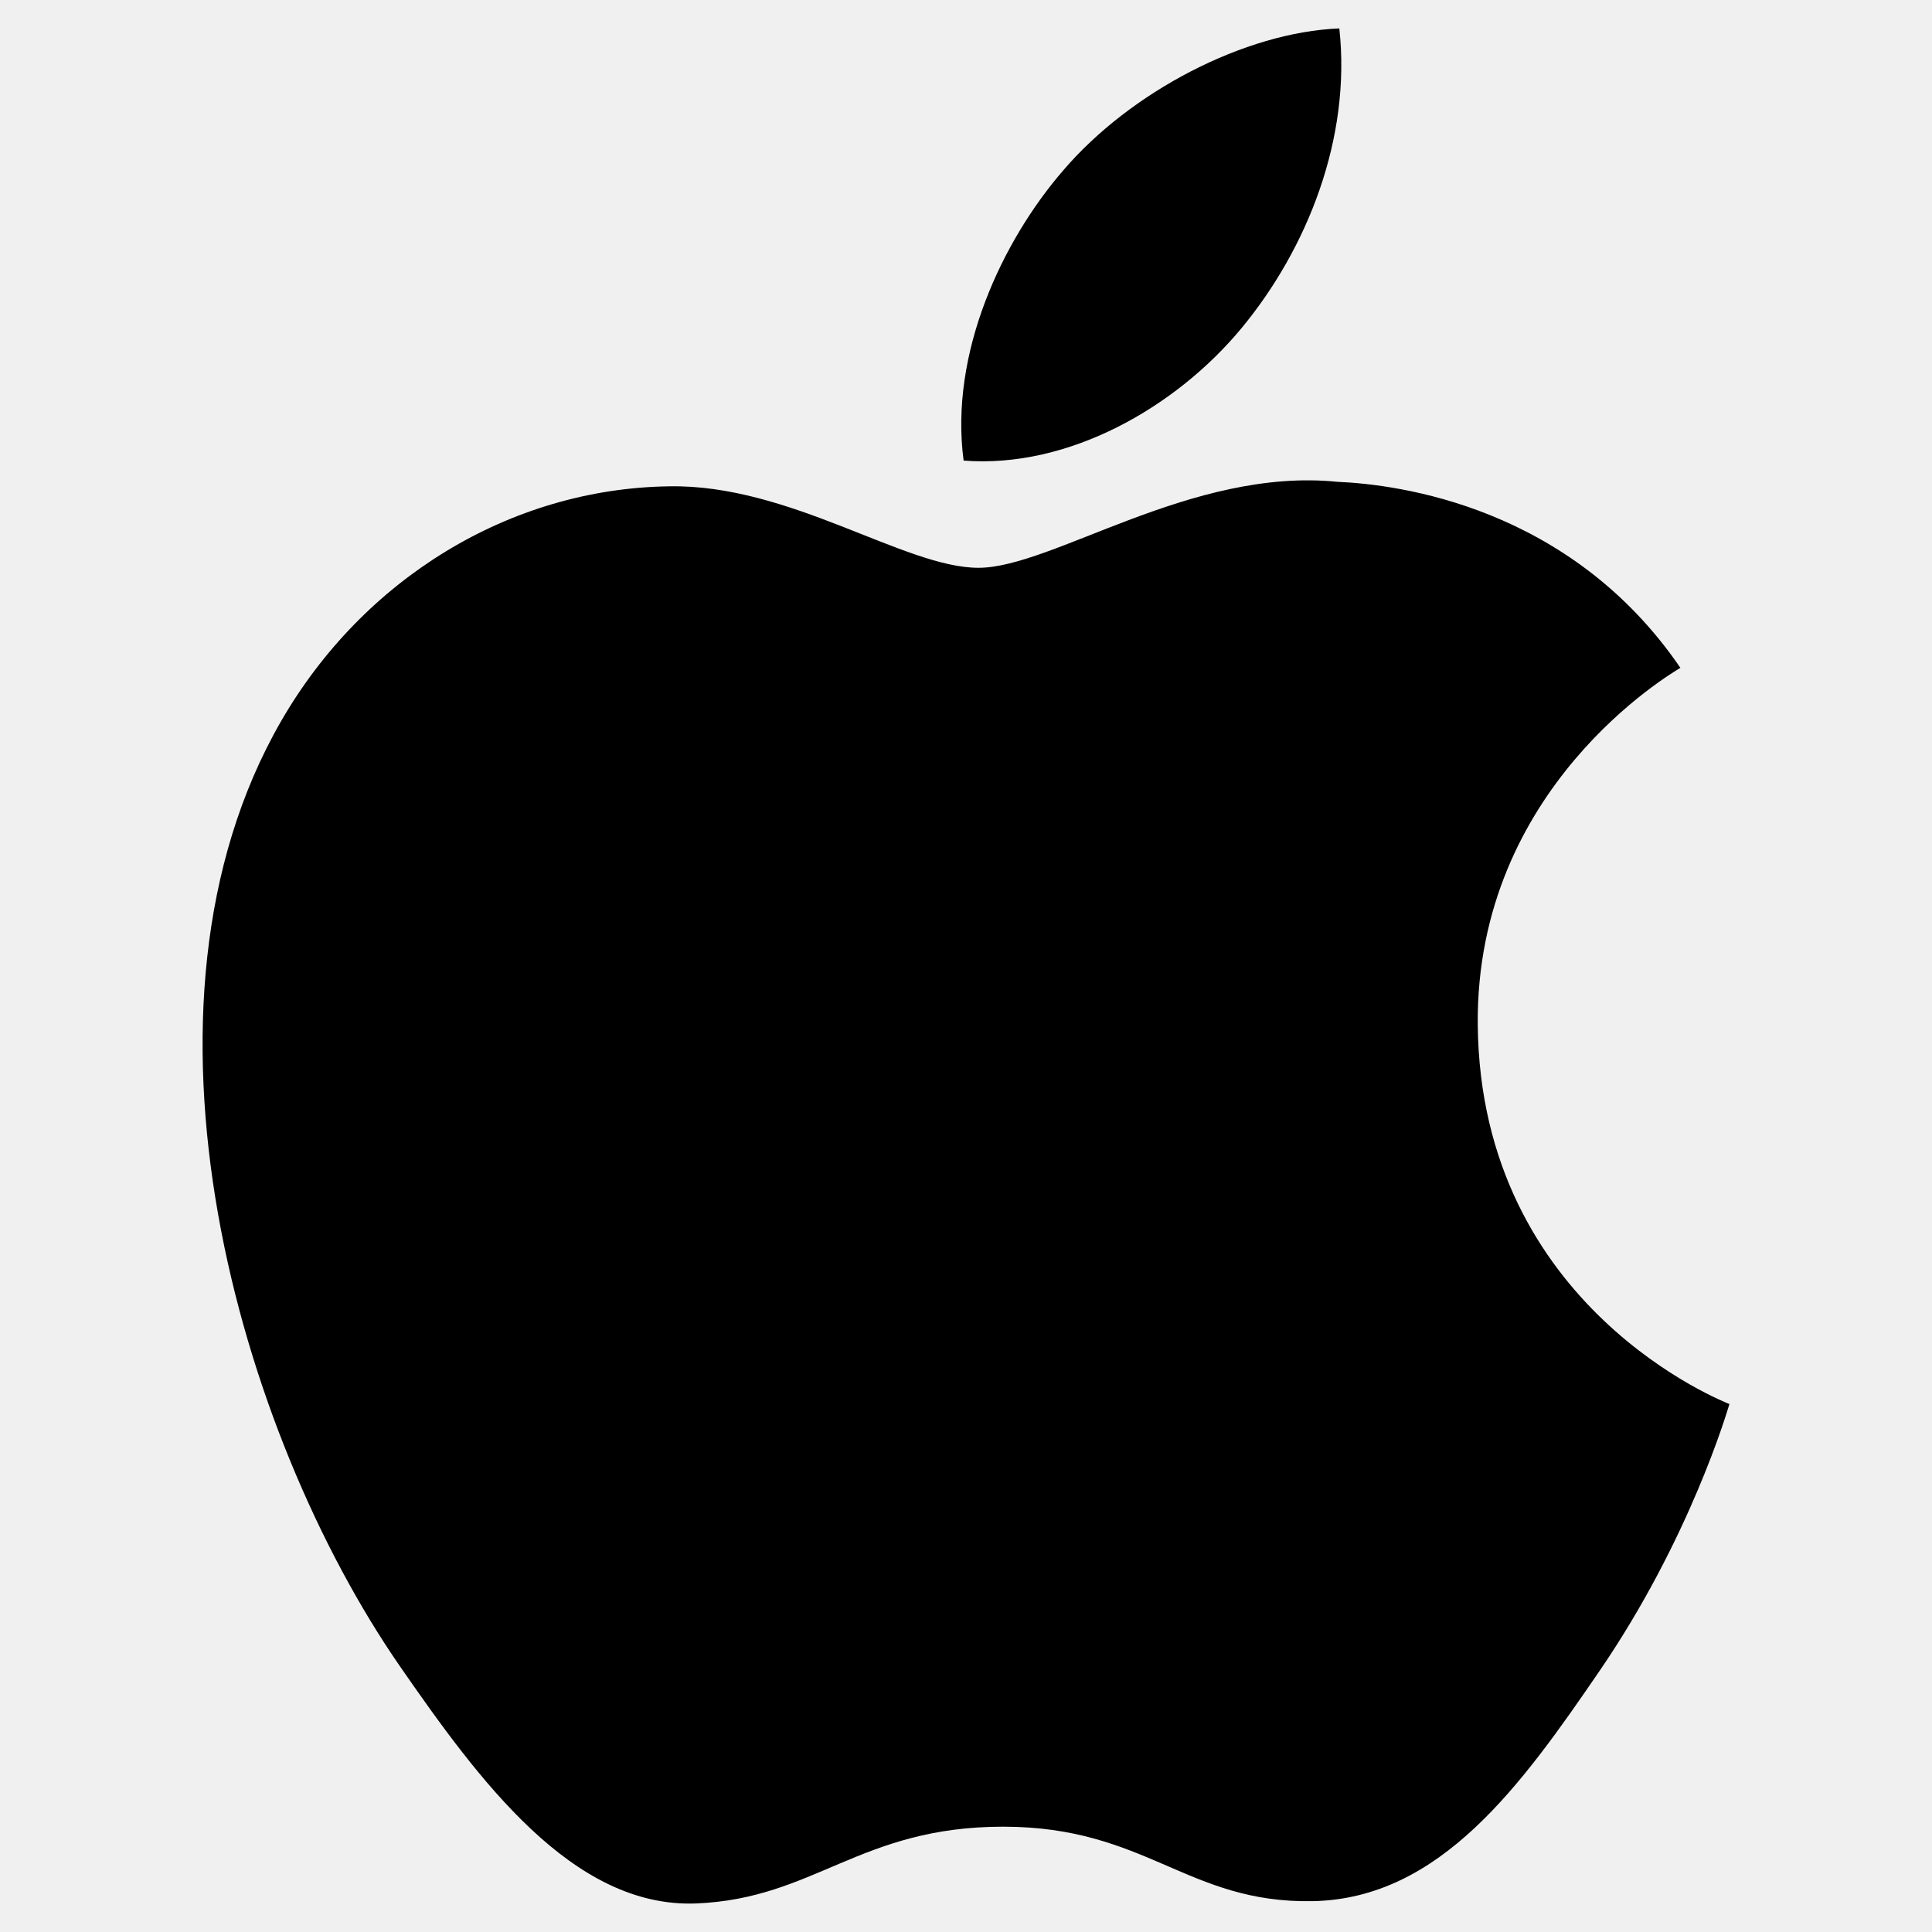
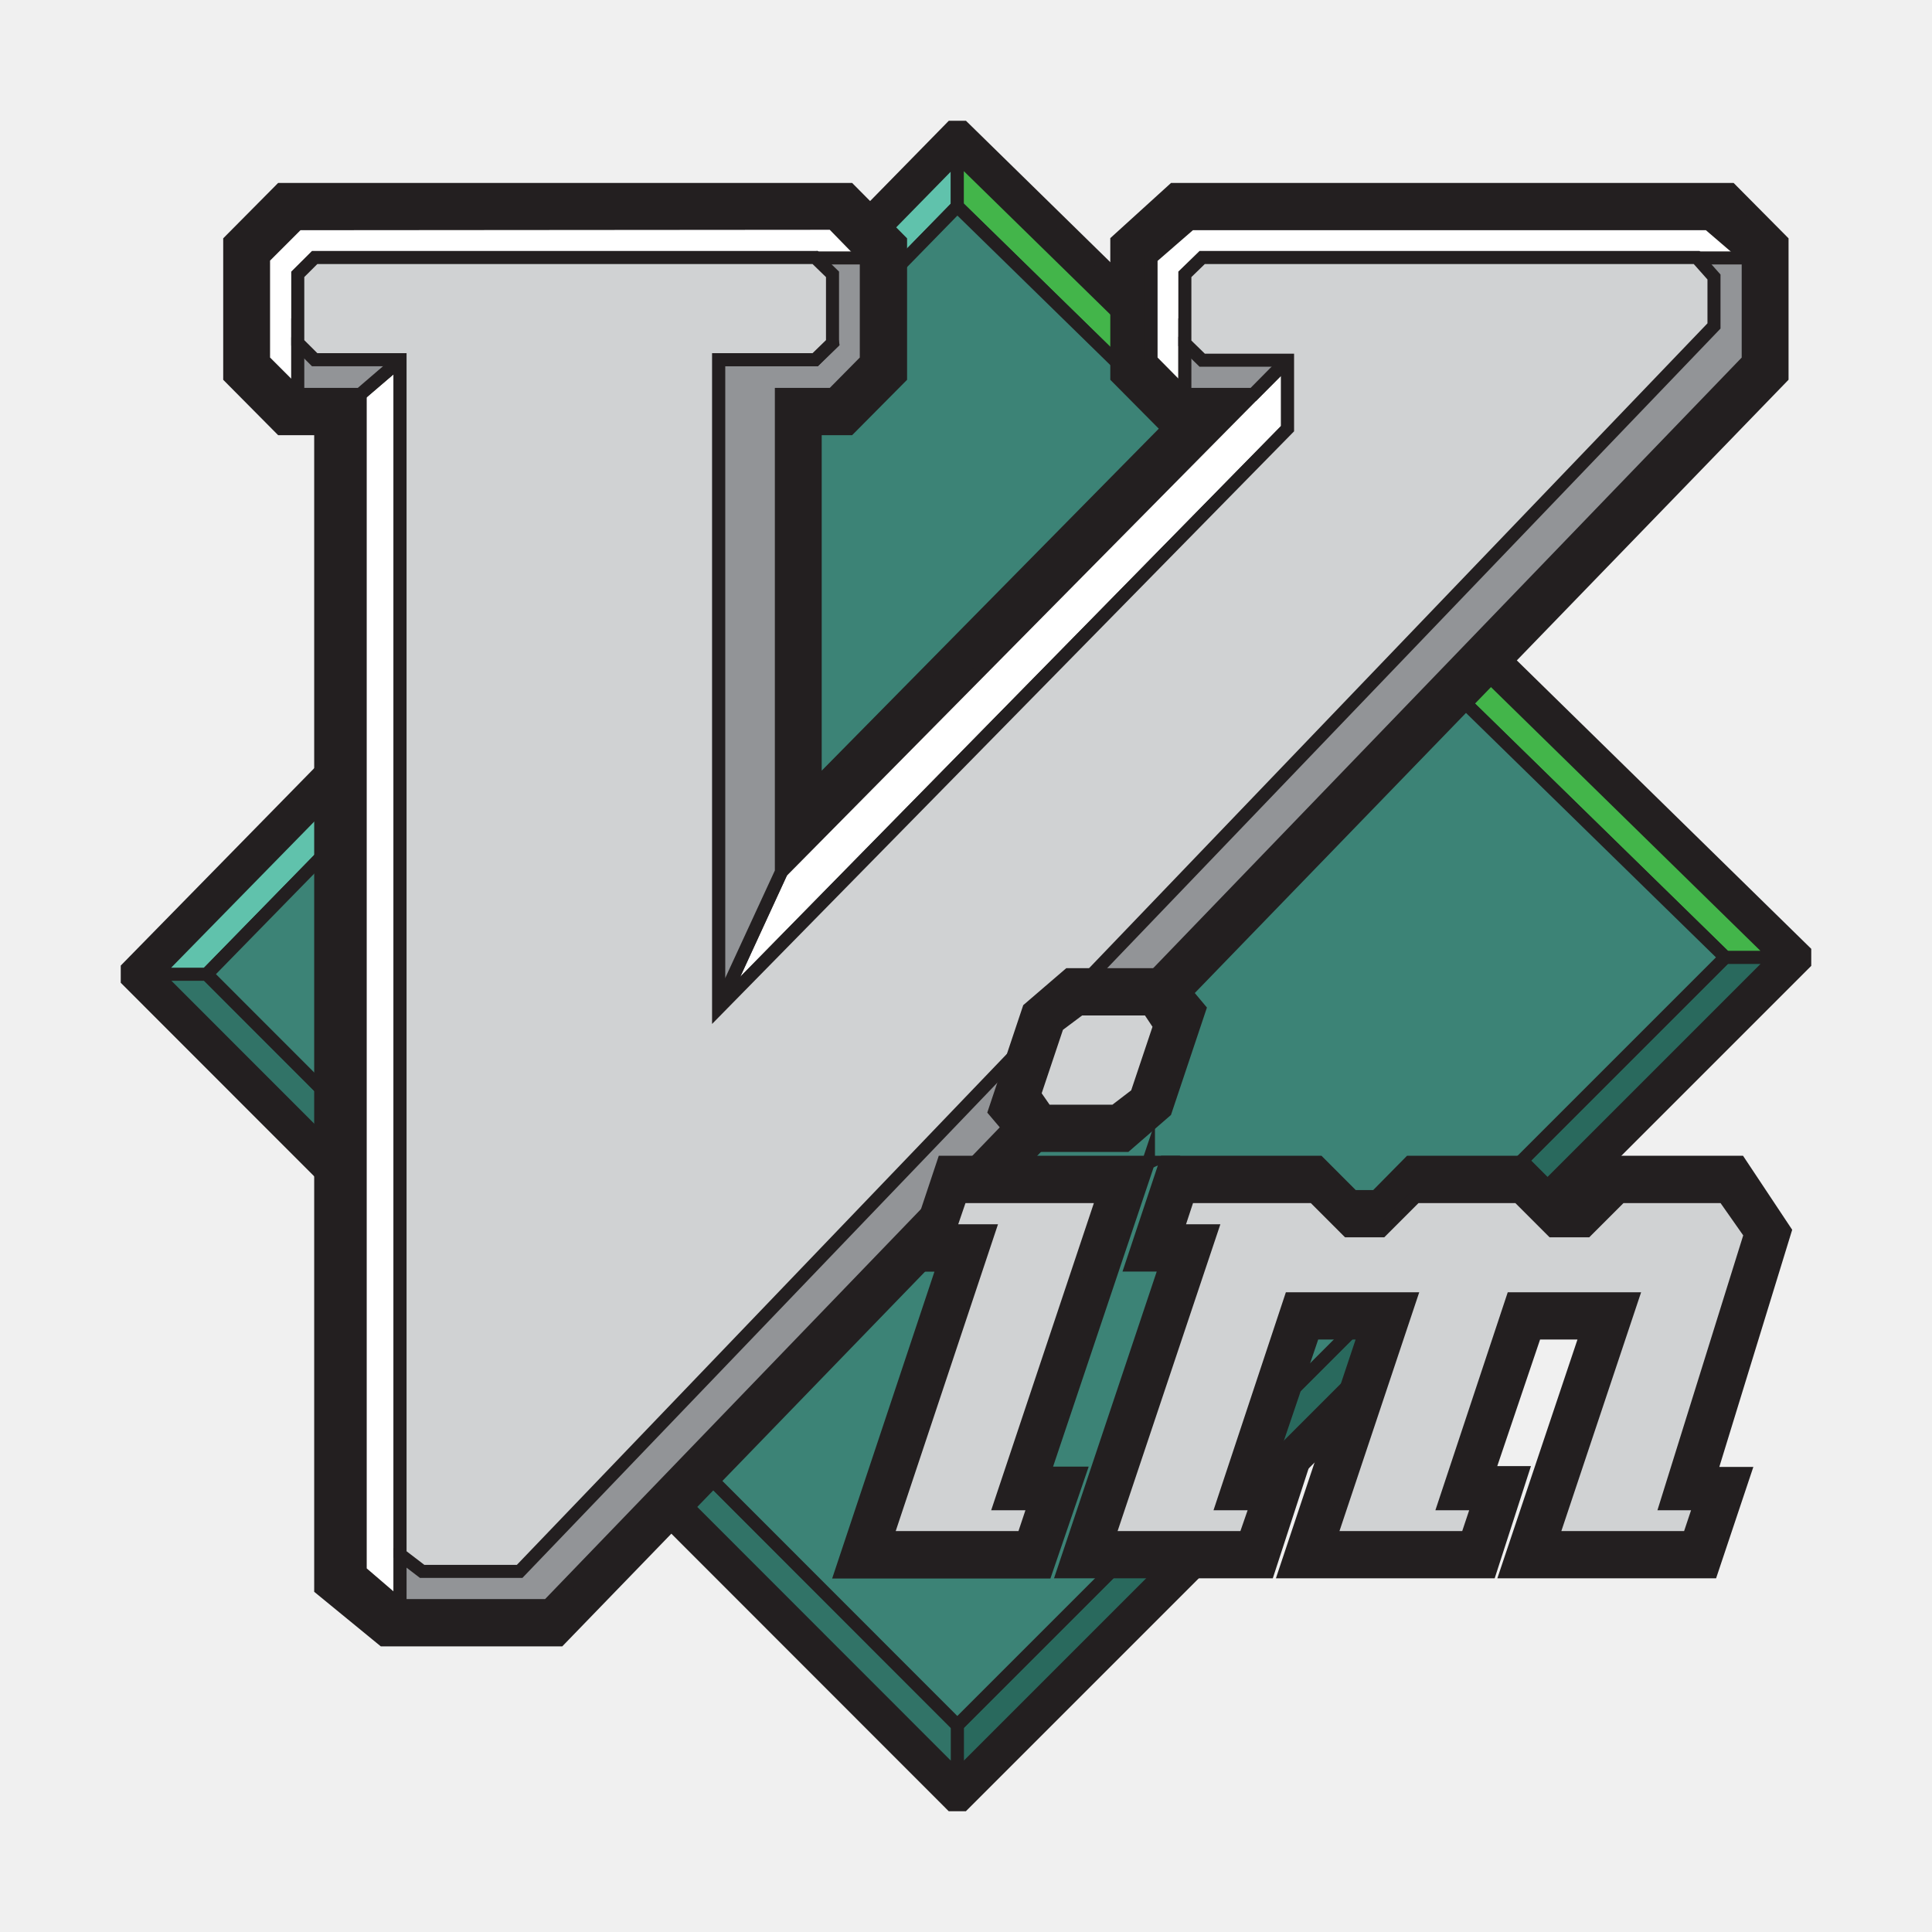
- <svg xmlns="http://www.w3.org/2000/svg" width="32" height="32" viewBox="0 0 128 128">
-   <path d="M97.905 67.885c.174 18.8 16.494 25.057 16.674 25.137-.138.44-2.607 8.916-8.597 17.669-5.178 7.568-10.553 15.108-19.018 15.266-8.318.152-10.993-4.934-20.504-4.934-9.508 0-12.479 4.776-20.354 5.086-8.172.31-14.395-8.185-19.616-15.724C15.822 94.961 7.669 66.8 18.616 47.791c5.438-9.44 15.158-15.417 25.707-15.571 8.024-.153 15.598 5.398 20.503 5.398 4.902 0 14.106-6.676 23.782-5.696 4.051.169 15.421 1.636 22.722 12.324-.587.365-13.566 7.921-13.425 23.639M82.272 21.719c4.338-5.251 7.258-12.563 6.462-19.836-6.254.251-13.816 4.167-18.301 9.416-4.02 4.647-7.54 12.087-6.591 19.216 6.971.54 14.091-3.542 18.43-8.796" />
+ <svg xmlns="http://www.w3.org/2000/svg" viewBox="0 0 32 32">
+   <defs>
+     <clipPath id="a">
+       <polygon points="2 2 30 2 30 30 2 30 2 2 2 2" style="fill:none;clip-rule:evenodd" />
+     </clipPath>
+   </defs>
+   <polygon points="29.989 15.856 15.856 2.011 2.011 16.136 15.856 29.989 29.989 15.856 29.989 15.856" style="fill:#231f20;fill-rule:evenodd" />
+   <g style="clip-path:url(#a)">
+     <polygon points="29.989 15.856 15.856 2.011 2.011 16.136 15.856 29.989 29.989 15.856 29.989 15.856" style="fill:none;stroke:#231f20;stroke-miterlimit:10;stroke-width:0.216px" />
+   </g>
+   <polygon points="28.575 15.856 29.422 15.856 15.856 29.422 15.856 28.575 28.575 15.856 28.575 15.856" style="fill:#29695d;fill-rule:evenodd" />
+   <polygon points="28.575 15.856 29.422 15.856 15.856 29.422 15.856 28.575 28.575 15.856 28.575 15.856" style="fill:none;stroke:#231f20;stroke-miterlimit:10;stroke-width:0.216px" />
+   <polygon points="2.578 16.136 3.425 16.136 15.856 28.575 15.856 29.422 2.578 16.136 2.578 16.136" style="fill:#317367;fill-rule:evenodd" />
+   <polygon points="2.578 16.136 3.425 16.136 15.856 28.575 15.856 29.422 2.578 16.136 2.578 16.136" style="fill:none;stroke:#231f20;stroke-miterlimit:10;stroke-width:0.216px" />
+   <polygon points="15.856 3.418 15.856 2.578 2.578 16.136 3.425 16.136 15.856 3.418 15.856 3.418" style="fill:#60c2ac;fill-rule:evenodd" />
+   <polygon points="15.856 3.418 15.856 2.578 2.578 16.136 3.425 16.136 15.856 3.418 15.856 3.418" style="fill:none;stroke:#231f20;stroke-miterlimit:10;stroke-width:0.216px" />
+   <polygon points="15.856 2.578 15.856 3.418 28.575 15.856 29.422 15.856 15.856 2.578 15.856 2.578" style="fill:#43b54a;fill-rule:evenodd" />
+   <polygon points="15.856 2.578 15.856 3.418 28.575 15.856 29.422 15.856 15.856 2.578 15.856 2.578" style="fill:none;stroke:#231f20;stroke-miterlimit:10;stroke-width:0.216px" />
+   <polygon points="15.856 28.575 28.575 15.856 15.856 3.418 3.425 16.136 15.856 28.575 15.856 28.575" style="fill:#3c8376;fill-rule:evenodd" />
+   <polygon points="15.856 28.575 28.575 15.856 15.856 3.418 3.425 16.136 15.856 28.575 15.856 28.575" style="fill:none;stroke:#231f20;stroke-miterlimit:10;stroke-width:0.216px" />
+   <polygon points="18.498 6.246 19.345 7.1 13.502 13.028 13.502 7.1 14.069 7.1 14.916 6.246 14.916 3.992 14.069 3.138 4.652 3.138 3.805 3.992 3.805 6.246 4.652 7.1 5.312 7.1 5.312 26.314 6.346 27.161 9.267 27.161 29.516 6.246 29.516 3.992 28.669 3.138 19.438 3.138 18.498 3.992 18.498 6.246 18.498 6.246" style="fill:#231f20;fill-rule:evenodd" />
+   <polygon points="18.498 6.246 19.345 7.1 13.502 13.028 13.502 7.1 14.069 7.1 14.916 6.246 14.916 3.992 14.069 3.138 4.652 3.138 3.805 3.992 3.805 6.246 4.652 7.1 5.312 7.1 5.312 26.314 6.346 27.161 9.267 27.161 29.516 6.246 29.516 3.992 28.669 3.138 19.438 3.138 18.498 3.992 18.498 6.246 18.498 6.246" style="fill:none;stroke:#231f20;stroke-miterlimit:10;stroke-width:0.216px" />
+   <polygon points="4.932 6.533 4.365 5.966 4.365 4.272 4.932 3.705 13.789 3.698 14.349 4.272 13.789 4.544 13.502 4.272 4.932 5.679 4.932 6.533 4.932 6.533" style="fill:#fff;fill-rule:evenodd" />
+   <polygon points="4.932 6.533 4.365 5.966 4.365 4.272 4.932 3.705 13.789 3.698 14.349 4.272 13.789 4.544 13.502 4.272 4.932 5.679 4.932 6.533 4.932 6.533" style="fill:none;stroke:#231f20;stroke-miterlimit:10;stroke-width:0.216px" />
+   <polygon points="6.626 26.594 5.966 26.027 5.966 6.526 6.626 5.966 6.626 26.594 6.626 26.594" style="fill:#fff;fill-rule:evenodd" />
+   <polygon points="6.626 26.594 5.966 26.027 5.966 6.526 6.626 5.966 6.626 26.594 6.626 26.594" style="fill:none;stroke:#231f20;stroke-miterlimit:10;stroke-width:0.216px" />
+   <polygon points="20.759 6.533 21.326 5.966 21.326 7.1 11.902 16.703 12.942 14.442 20.759 6.533 20.759 6.533" style="fill:#fff;fill-rule:evenodd" />
+   <polygon points="20.759 6.533 21.326 5.966 21.326 7.1 11.902 16.703 12.942 14.442 20.759 6.533 20.759 6.533" style="fill:none;stroke:#231f20;stroke-miterlimit:10;stroke-width:0.216px" />
+   <polygon points="6.82 5.686 6.626 5.966 5.966 6.533 4.932 6.533 4.932 5.399 6.82 5.686 6.82 5.686" style="fill:#929497;fill-rule:evenodd" />
+   <polygon points="6.82 5.686 6.626 5.966 5.966 6.533 4.932 6.533 4.932 5.399 6.82 5.686 6.82 5.686" style="fill:none;stroke:#231f20;stroke-miterlimit:10;stroke-width:0.216px" />
+   <polygon points="12.942 6.533 12.942 14.442 11.902 16.696 11.902 5.958 13.502 5.958 13.789 5.678 13.502 4.272 14.349 4.272 14.349 5.966 13.789 6.533 12.942 6.533 12.942 6.533" style="fill:#929497;fill-rule:evenodd" />
+   <polygon points="12.942 6.533 12.942 14.442 11.902 16.696 11.902 5.958 13.502 5.958 13.789 5.678 13.502 4.272 14.349 4.272 14.349 5.966 13.789 6.533 12.942 6.533 12.942 6.533" style="fill:none;stroke:#231f20;stroke-miterlimit:10;stroke-width:0.216px" />
+   <polygon points="19.625 6.533 19.065 5.966 19.065 4.272 19.718 3.705 28.295 3.705 28.956 4.272 28.008 5.119 19.625 5.679 19.625 6.533 19.625 6.533" style="fill:#fff;fill-rule:evenodd" />
+   <polygon points="19.625 6.533 19.065 5.966 19.065 4.272 19.718 3.705 28.295 3.705 28.956 4.272 28.008 5.119 19.625 5.679 19.625 6.533 19.625 6.533" style="fill:none;stroke:#231f20;stroke-miterlimit:10;stroke-width:0.216px" />
+   <polygon points="28.956 5.966 9.074 26.594 6.626 26.594 6.626 25.747 8.42 25.747 28.295 5.399 28.008 4.272 28.956 4.272 28.956 5.966 28.956 5.966" style="fill:#929497;fill-rule:evenodd" />
+   <polygon points="28.956 5.966 9.074 26.594 6.626 26.594 6.626 25.747 8.42 25.747 28.295 5.399 28.008 4.272 28.956 4.272 28.956 5.966 28.956 5.966" style="fill:none;stroke:#231f20;stroke-miterlimit:10;stroke-width:0.216px" />
+   <polygon points="21.512 5.686 21.319 5.966 20.759 6.533 19.625 6.533 19.625 5.399 21.512 5.686 21.512 5.686" style="fill:#929497;fill-rule:evenodd" />
+   <polygon points="21.512 5.686 21.319 5.966 20.759 6.533 19.625 6.533 19.625 5.399 21.512 5.686 21.512 5.686" style="fill:none;stroke:#231f20;stroke-miterlimit:10;stroke-width:0.216px" />
+   <polygon points="11.902 16.696 11.902 5.958 13.502 5.958 13.789 5.679 13.789 4.544 13.502 4.265 5.212 4.265 4.932 4.544 4.932 5.679 5.212 5.958 6.626 5.958 6.626 25.747 6.992 26.027 8.607 26.027 28.389 5.399 28.389 4.588 28.102 4.265 19.912 4.265 19.625 4.544 19.625 5.686 19.912 5.966 21.326 5.966 21.326 7.1 11.902 16.696 11.902 16.696" style="fill:#d0d2d3;fill-rule:evenodd" />
+   <polygon points="11.902 16.696 11.902 5.958 13.502 5.958 13.789 5.679 13.789 4.544 13.502 4.265 5.212 4.265 4.932 4.544 4.932 5.679 5.212 5.958 6.626 5.958 6.626 25.747 6.992 26.027 8.607 26.027 28.389 5.399 28.389 4.588 28.102 4.265 19.912 4.265 19.625 4.544 19.625 5.686 19.912 5.966 21.326 5.966 21.326 7.1 11.902 16.696 11.902 16.696" style="fill:none;stroke:#231f20;stroke-miterlimit:10;stroke-width:0.216px" />
+   <polygon points="17.041 16.711 17.701 16.144 19.395 16.144 19.869 16.711 19.302 18.405 18.649 18.972 16.955 18.972 16.474 18.405 17.041 16.711 17.041 16.711" style="fill:#231f20;fill-rule:evenodd" />
+   <polygon points="17.041 16.711 17.701 16.144 19.395 16.144 19.869 16.711 19.302 18.405 18.649 18.972 16.955 18.972 16.474 18.405 17.041 16.711 17.041 16.711" style="fill:none;stroke:#231f20;stroke-miterlimit:10;stroke-width:0.216px" />
+   <polygon points="17.608 26.034 19.309 20.953 18.742 20.953 19.309 19.251 21.843 19.251 22.41 19.819 22.79 19.819 23.35 19.251 25.238 19.251 25.805 19.819 26.178 19.819 26.745 19.251 28.812 19.251 29.566 20.386 28.331 24.405 28.891 24.405 28.346 26.034 24.951 26.034 26.278 22.079 25.431 22.079 24.649 24.391 25.209 24.391 24.678 26.034 21.283 26.034 22.603 22.079 21.756 22.079 20.967 24.405 21.534 24.405 21.003 26.034 17.608 26.034 17.608 26.034" style="fill:#231f20;fill-rule:evenodd" />
+   <polygon points="17.608 26.034 19.309 20.953 18.742 20.953 19.309 19.251 21.843 19.251 22.41 19.819 22.79 19.819 23.35 19.251 25.238 19.251 25.805 19.819 26.178 19.819 26.745 19.251 28.812 19.251 29.566 20.386 28.331 24.405 28.891 24.405 28.346 26.034 24.951 26.034 26.278 22.079 25.431 22.079 24.649 24.391 25.209 24.391 24.678 26.034 21.283 26.034 22.603 22.079 21.756 22.079 20.967 24.405 21.534 24.405 21.003 26.034 17.608 26.034 17.608 26.034" style="fill:none;stroke:#231f20;stroke-miterlimit:10;stroke-width:0.216px" />
+   <polygon points="28.554 19.819 28.992 20.443 27.599 24.907 28.159 24.907 27.972 25.467 25.711 25.467 27.032 21.512 25.051 21.512 23.924 24.907 24.484 24.907 24.297 25.467 22.036 25.467 23.357 21.512 21.376 21.512 20.249 24.907 20.816 24.907 20.622 25.467 18.361 25.467 20.063 20.386 19.495 20.386 19.682 19.819 21.756 19.819 22.323 20.386 22.883 20.386 23.45 19.819 25.144 19.819 25.711 20.386 26.278 20.386 26.845 19.819 28.554 19.819 28.554 19.819" style="fill:#d0d2d3;fill-rule:evenodd" />
+   <polygon points="28.554 19.819 28.992 20.443 27.599 24.907 28.159 24.907 27.972 25.467 25.711 25.467 27.032 21.512 25.051 21.512 23.924 24.907 24.484 24.907 24.297 25.467 22.036 25.467 23.357 21.512 21.376 21.512 20.249 24.907 20.816 24.907 20.622 25.467 18.361 25.467 20.063 20.386 19.495 20.386 19.682 19.819 21.756 19.819 22.323 20.386 22.883 20.386 23.45 19.819 25.144 19.819 25.711 20.386 26.278 20.386 26.845 19.819 28.554 19.819 28.554 19.819" style="fill:none;stroke:#231f20;stroke-miterlimit:10;stroke-width:0.216px" />
+   <path d="M19.022,19.251,17.292,24.4h.589l-.56,1.637H13.933l1.694-5.082H15.06l3.962-1.7Zm-3.962,1.7.567-1.7h3.4l-3.962,1.7Z" style="fill:#231f20;fill-rule:evenodd" />
+   <path d="M19.022,19.251,17.292,24.4h.589l-.56,1.637H13.933l1.694-5.082H15.06l3.962-1.7Zm-3.962,1.7.567-1.7h3.4l-3.962,1.7Z" style="fill:none;stroke:#231f20;stroke-miterlimit:10;stroke-width:0.216px" />
+   <polygon points="16.947 25.467 17.134 24.907 16.567 24.907 18.268 19.819 15.914 19.819 15.72 20.386 16.38 20.386 14.686 25.467 16.947 25.467 16.947 25.467" style="fill:#d0d2d3;fill-rule:evenodd" />
+   <polygon points="16.947 25.467 17.134 24.907 16.567 24.907 18.268 19.819 15.914 19.819 15.72 20.386 16.38 20.386 14.686 25.467 16.947 25.467 16.947 25.467" style="fill:none;stroke:#231f20;stroke-miterlimit:10;stroke-width:0.216px" />
+   <polygon points="18.828 18.125 19.208 16.991 19.022 16.711 17.888 16.711 17.514 16.991 17.134 18.125 17.328 18.405 18.462 18.405 18.828 18.125 18.828 18.125" style="fill:#d0d2d3;fill-rule:evenodd" />
+   <polygon points="18.828 18.125 19.208 16.991 19.022 16.711 17.888 16.711 17.514 16.991 17.134 18.125 17.328 18.405 18.462 18.405 18.828 18.125 18.828 18.125" style="fill:none;stroke:#231f20;stroke-miterlimit:10;stroke-width:0.216px" />
</svg>
